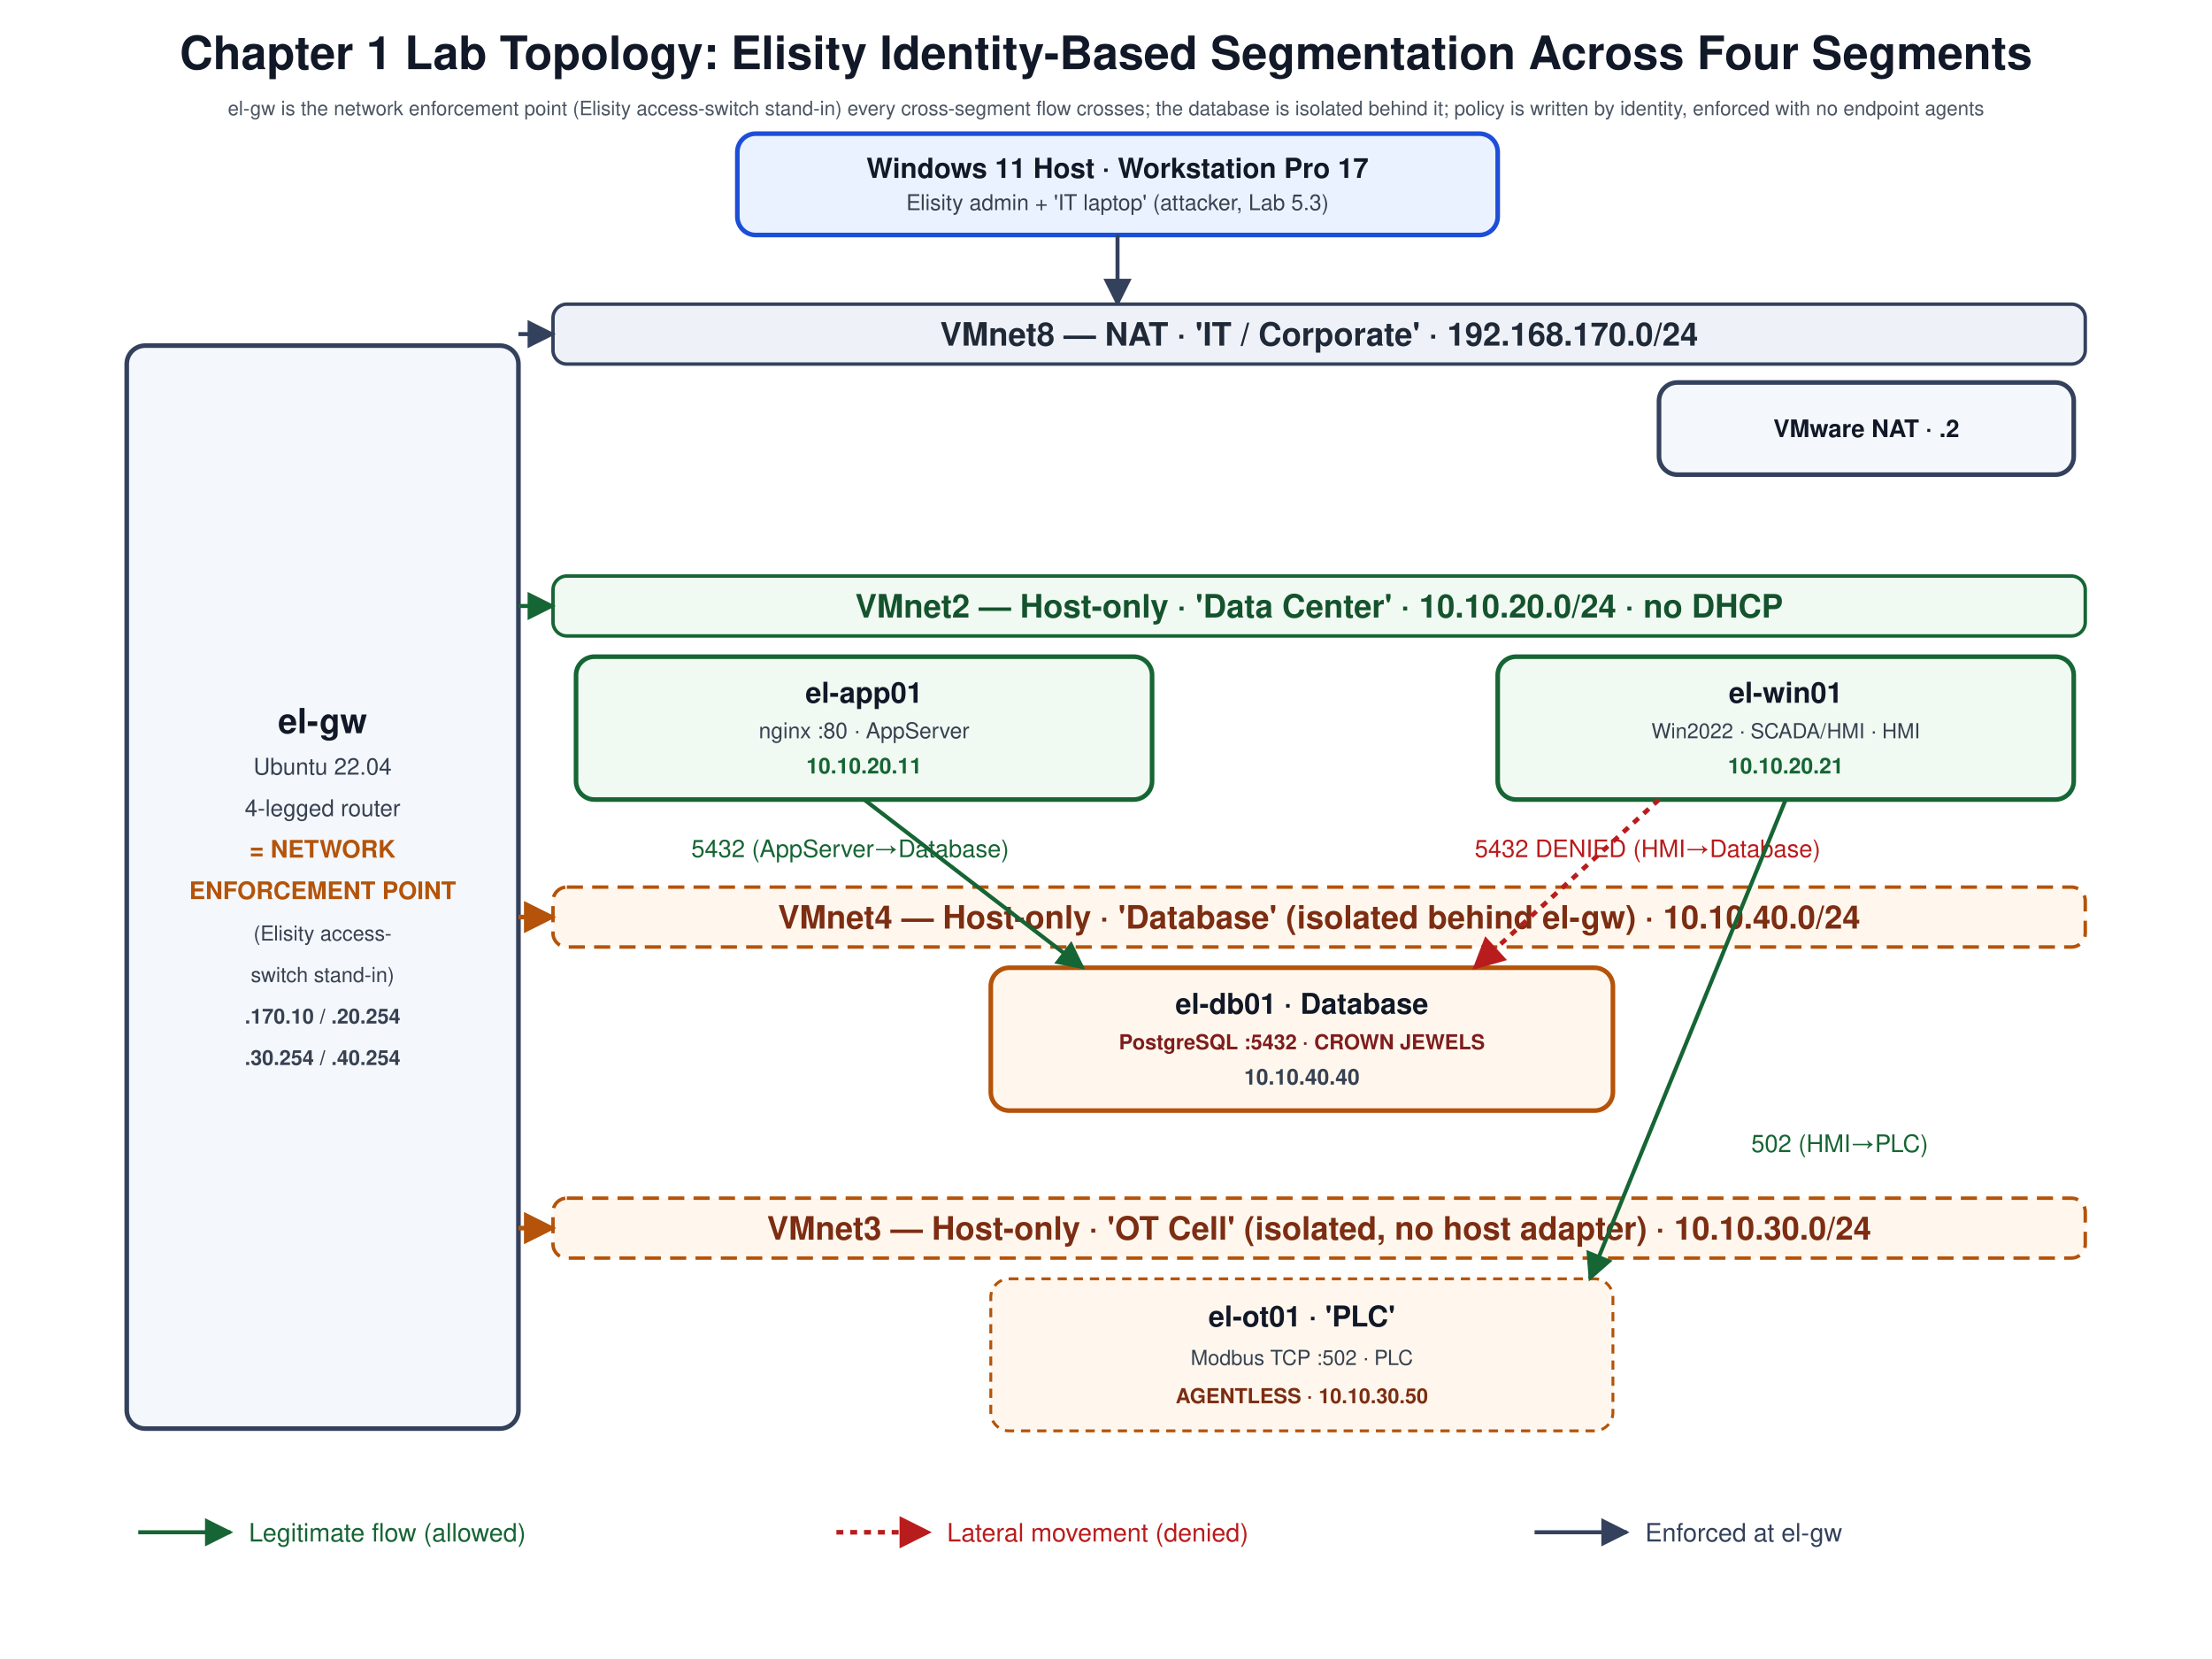
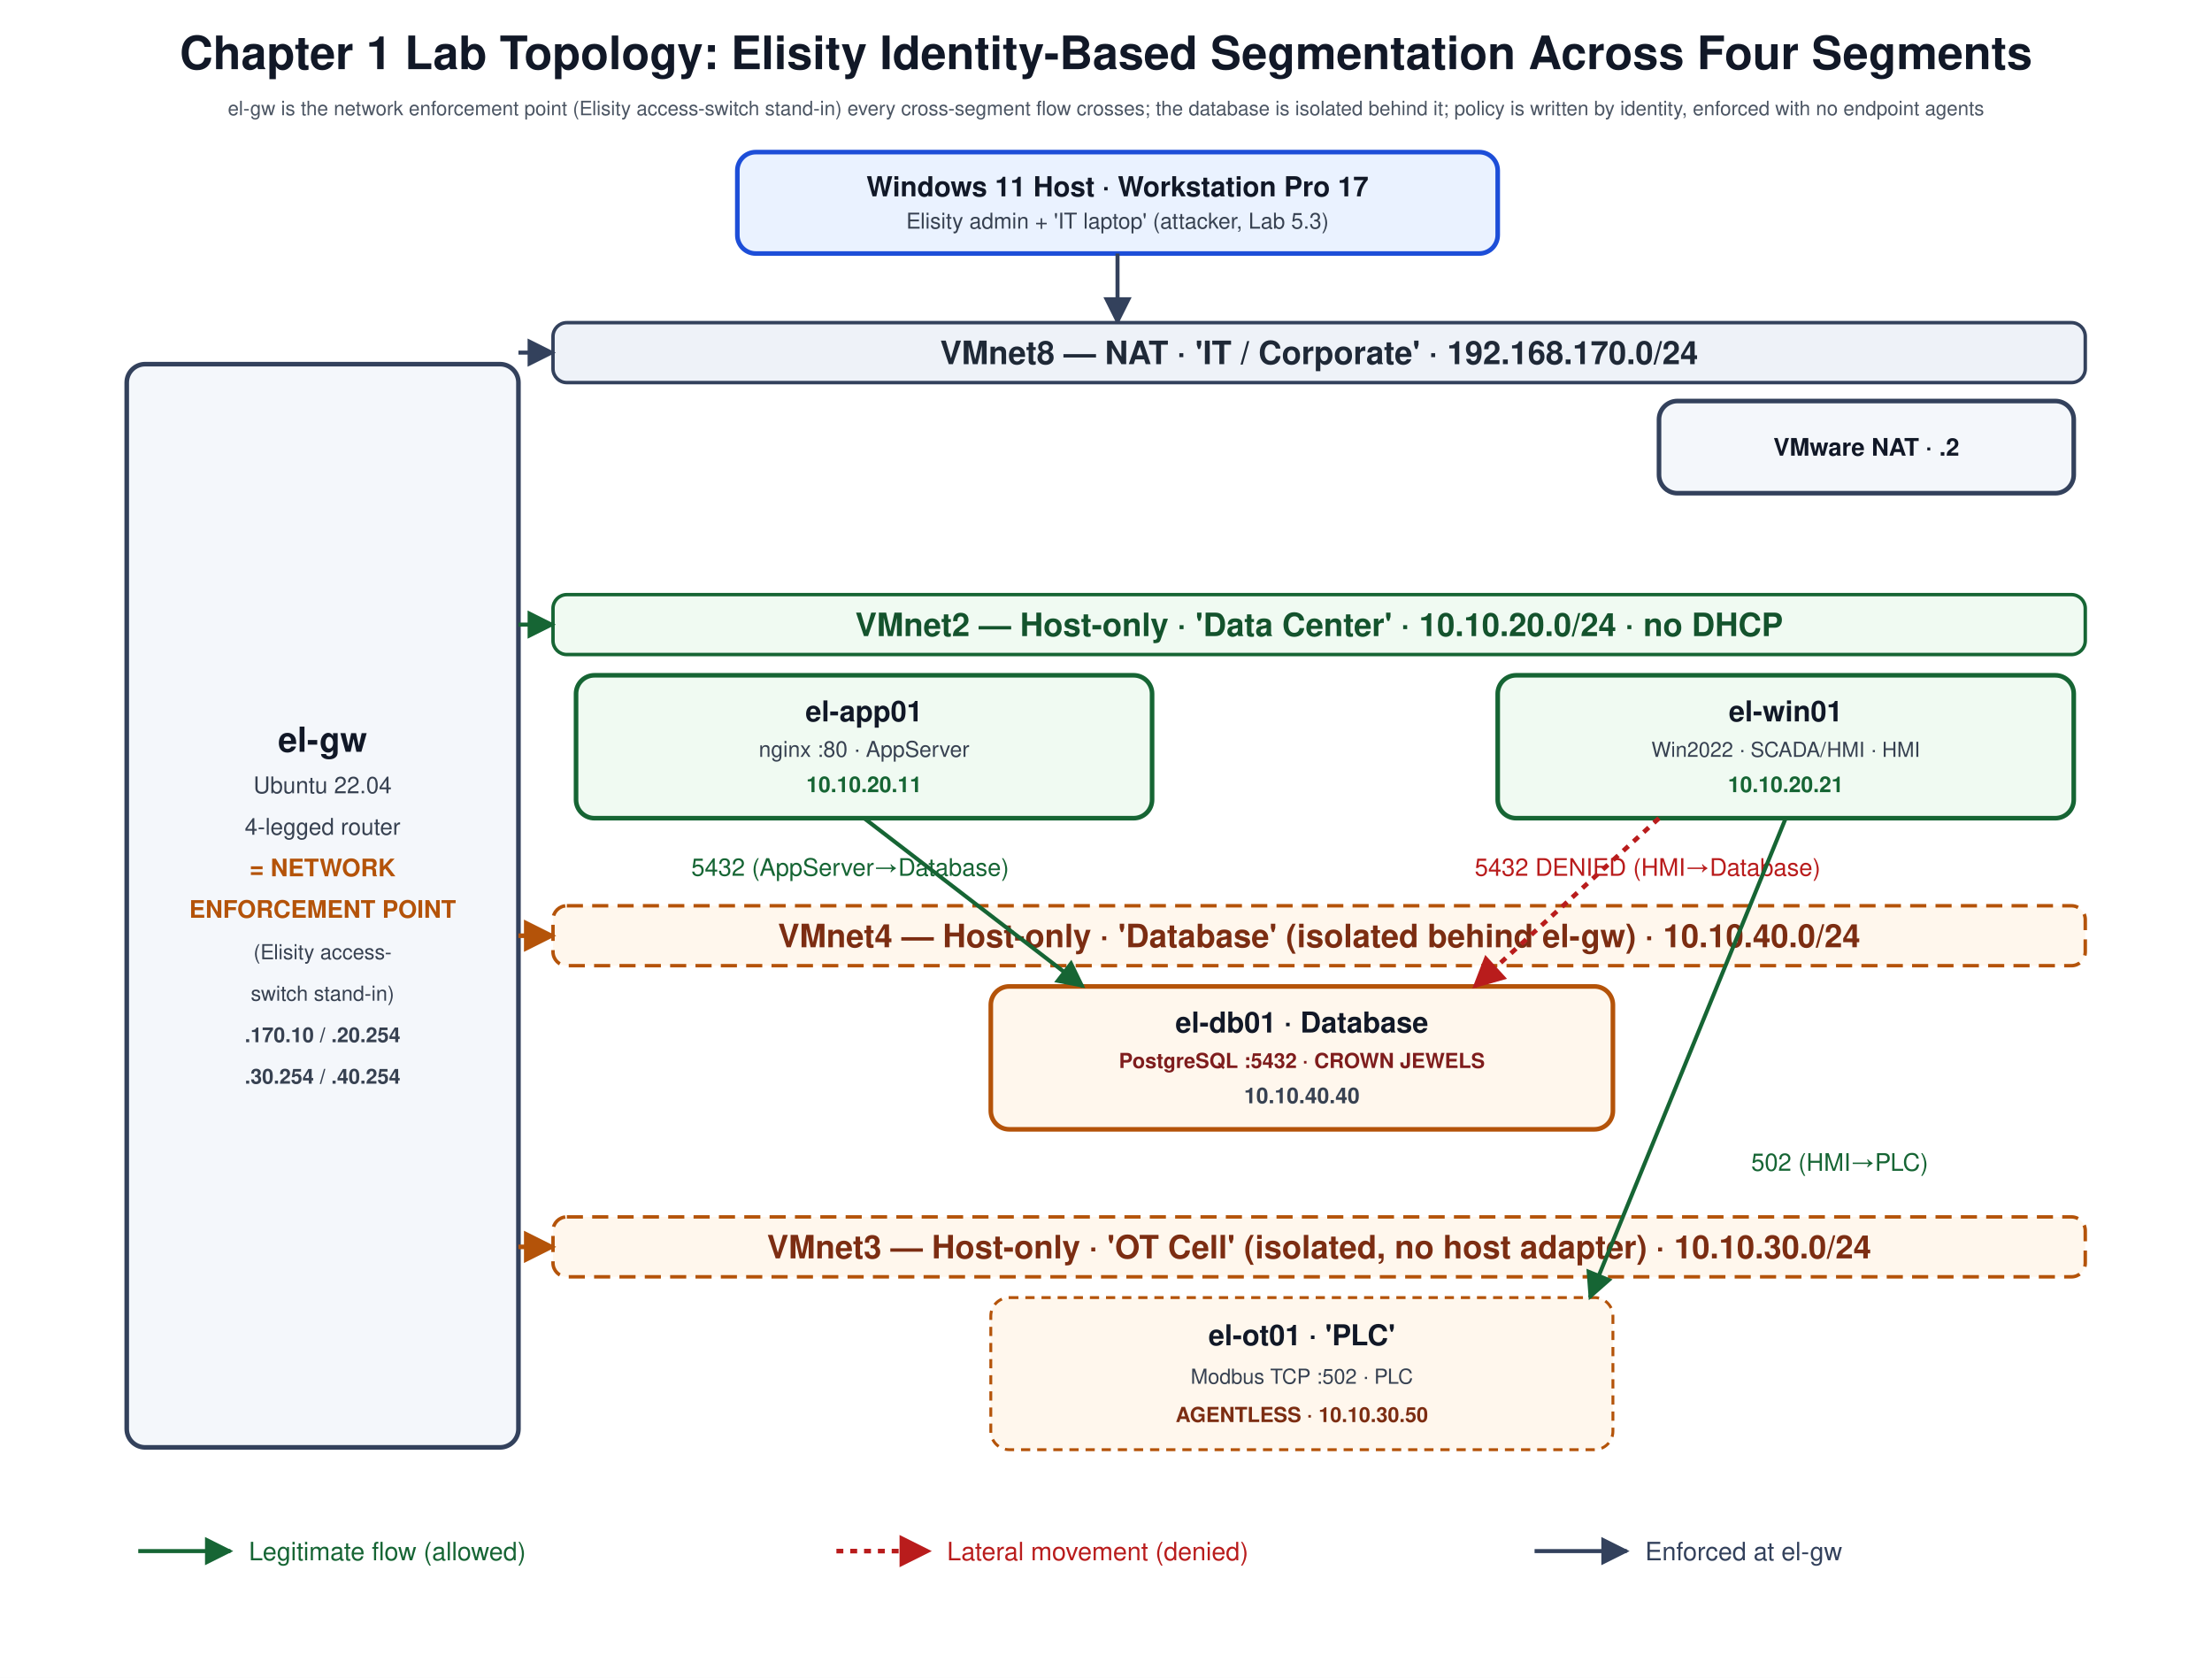
- <svg xmlns="http://www.w3.org/2000/svg" viewBox="0 0 960 720" font-family="Helvetica, Arial, sans-serif">
+ <svg xmlns="http://www.w3.org/2000/svg" viewBox="0 0 960 728" font-family="Helvetica, Arial, sans-serif">
  <defs>
    <marker id="arrow-alt" viewBox="0 0 10 10" refX="9" refY="5" markerWidth="7" markerHeight="7" orient="auto-start-reverse">
      <path d="M0,0 L10,5 L0,10 z" fill="#166534" />
    </marker>
    <marker id="arrow-data" viewBox="0 0 10 10" refX="9" refY="5" markerWidth="7" markerHeight="7" orient="auto-start-reverse">
      <path d="M0,0 L10,5 L0,10 z" fill="#b45309" />
    </marker>
    <marker id="arrow-mgmt" viewBox="0 0 10 10" refX="9" refY="5" markerWidth="7" markerHeight="7" orient="auto-start-reverse">
      <path d="M0,0 L10,5 L0,10 z" fill="#33415c" />
    </marker>
    <marker id="arrow-warn" viewBox="0 0 10 10" refX="9" refY="5" markerWidth="7" markerHeight="7" orient="auto-start-reverse">
      <path d="M0,0 L10,5 L0,10 z" fill="#b91c1c" />
    </marker>
  </defs>
-   <rect x="0" y="0" width="960" height="720" fill="#ffffff" />
+   <rect x="0" y="0" width="960" height="728" fill="#ffffff" />
  <text x="480.0" y="30" text-anchor="middle" font-size="20" font-weight="700" fill="#111827">Chapter 1 Lab Topology: Elisity Identity-Based Segmentation Across Four Segments</text>
  <text x="480.0" y="50" text-anchor="middle" font-size="8.6" fill="#4b5563">el-gw is the network enforcement point (Elisity access-switch stand-in) every cross-segment flow crosses; the database is isolated behind it; policy is written by identity, enforced with no endpoint agents</text>
-   <rect x="320" y="58" width="330" height="44" rx="8" fill="#eaf2ff" stroke="#1d4ed8" stroke-width="2" />
-   <text x="485.0" y="77.2" text-anchor="middle" font-size="12" font-weight="700" fill="#111827">Windows 11 Host · Workstation Pro 17</text>
-   <text x="485.0" y="91.2" text-anchor="middle" font-size="9.5" font-weight="400" fill="#374151">Elisity admin + 'IT laptop' (attacker, Lab 5.3)</text>
-   <line x1="485" y1="102" x2="485" y2="132" stroke="#33415c" stroke-width="1.75" marker-end="url(#arrow-mgmt)" />
-   <rect x="55" y="150" width="170" height="470" rx="8" fill="#f4f7fb" stroke="#33415c" stroke-width="2" />
-   <text x="140.0" y="318.2" text-anchor="middle" font-size="15" font-weight="700" fill="#111827">el-gw</text>
-   <text x="140.0" y="336.2" text-anchor="middle" font-size="10" font-weight="400" fill="#374151">Ubuntu 22.04</text>
-   <text x="140.0" y="354.2" text-anchor="middle" font-size="10" font-weight="400" fill="#374151">4-legged router</text>
-   <text x="140.0" y="372.2" text-anchor="middle" font-size="10.5" font-weight="700" fill="#b45309">= NETWORK</text>
-   <text x="140.0" y="390.2" text-anchor="middle" font-size="10.5" font-weight="700" fill="#b45309">ENFORCEMENT POINT</text>
-   <text x="140.0" y="408.2" text-anchor="middle" font-size="9" font-weight="400" fill="#374151">(Elisity access-</text>
-   <text x="140.0" y="426.2" text-anchor="middle" font-size="9" font-weight="400" fill="#374151">switch stand-in)</text>
-   <text x="140.0" y="444.2" text-anchor="middle" font-size="9" font-weight="700" fill="#374151">.170.10 / .20.254</text>
-   <text x="140.0" y="462.2" text-anchor="middle" font-size="9" font-weight="700" fill="#374151">.30.254 / .40.254</text>
-   <rect x="240" y="132" width="665" height="26" rx="6" fill="#eef2f8" stroke="#33415c" stroke-width="1.5" />
-   <text x="572.5" y="150.0" text-anchor="middle" font-size="14" font-weight="600" fill="#1f2937">VMnet8 — NAT · 'IT / Corporate' · 192.168.170.0/24</text>
-   <rect x="720" y="166" width="180" height="40" rx="8" fill="#f4f7fb" stroke="#33415c" stroke-width="2" />
-   <text x="810.0" y="189.7" text-anchor="middle" font-size="10.5" font-weight="700" fill="#111827">VMware NAT · .2</text>
-   <line x1="225" y1="145" x2="240" y2="145" stroke="#33415c" stroke-width="1.75" marker-end="url(#arrow-mgmt)" />
-   <rect x="240" y="250" width="665" height="26" rx="6" fill="#f0faf2" stroke="#166534" stroke-width="1.5" />
-   <text x="572.5" y="268.0" text-anchor="middle" font-size="14" font-weight="600" fill="#14532d">VMnet2 — Host-only · 'Data Center' · 10.10.20.0/24 · no DHCP</text>
-   <rect x="250" y="285" width="250" height="62" rx="8" fill="#f0faf2" stroke="#166534" stroke-width="2" />
-   <text x="375.0" y="305.0" text-anchor="middle" font-size="12.5" font-weight="700" fill="#111827">el-app01</text>
-   <text x="375.0" y="320.4" text-anchor="middle" font-size="9.5" font-weight="400" fill="#374151">nginx :80 · AppServer</text>
-   <text x="375.0" y="335.7" text-anchor="middle" font-size="9.5" font-weight="700" fill="#166534">10.10.20.11</text>
-   <rect x="650" y="285" width="250" height="62" rx="8" fill="#f0faf2" stroke="#166534" stroke-width="2" />
-   <text x="775.0" y="305.0" text-anchor="middle" font-size="12.5" font-weight="700" fill="#111827">el-win01</text>
-   <text x="775.0" y="320.4" text-anchor="middle" font-size="9" font-weight="400" fill="#374151">Win2022 · SCADA/HMI · HMI</text>
-   <text x="775.0" y="335.7" text-anchor="middle" font-size="9.5" font-weight="700" fill="#166534">10.10.20.21</text>
-   <line x1="225" y1="263" x2="240" y2="263" stroke="#166534" stroke-width="1.75" marker-end="url(#arrow-alt)" />
-   <rect x="240" y="385" width="665" height="26" rx="6" fill="#fff7ed" stroke="#b45309" stroke-width="1.5" stroke-dasharray="7 4" />
-   <text x="572.5" y="403.0" text-anchor="middle" font-size="14" font-weight="600" fill="#7c2d12">VMnet4 — Host-only · 'Database' (isolated behind el-gw) · 10.10.40.0/24</text>
-   <rect x="430" y="420" width="270" height="62" rx="8" fill="#fff7ed" stroke="#b45309" stroke-width="2" />
-   <text x="565.0" y="440.0" text-anchor="middle" font-size="12.5" font-weight="700" fill="#111827">el-db01 · Database</text>
-   <text x="565.0" y="455.4" text-anchor="middle" font-size="9" font-weight="700" fill="#7f1d1d">PostgreSQL :5432 · CROWN JEWELS</text>
-   <text x="565.0" y="470.7" text-anchor="middle" font-size="9.5" font-weight="700" fill="#374151">10.10.40.40</text>
-   <line x1="225" y1="398" x2="240" y2="398" stroke="#b45309" stroke-width="2" stroke-dasharray="7 4" marker-end="url(#arrow-data)" />
-   <rect x="240" y="520" width="665" height="26" rx="6" fill="#fff7ed" stroke="#b45309" stroke-width="1.5" stroke-dasharray="7 4" />
-   <text x="572.5" y="538.0" text-anchor="middle" font-size="14" font-weight="600" fill="#7c2d12">VMnet3 — Host-only · 'OT Cell' (isolated, no host adapter) · 10.10.30.0/24</text>
-   <rect x="430" y="555" width="270" height="66" rx="8" fill="#fff7ed" stroke="#b45309" stroke-width="1.25" stroke-dasharray="4 3" />
-   <text x="565.0" y="575.7" text-anchor="middle" font-size="12.5" font-weight="700" fill="#111827">el-ot01 · 'PLC'</text>
-   <text x="565.0" y="592.4" text-anchor="middle" font-size="9" font-weight="400" fill="#374151">Modbus TCP :502 · PLC</text>
-   <text x="565.0" y="609.0" text-anchor="middle" font-size="9" font-weight="700" fill="#7c2d12">AGENTLESS · 10.10.30.50</text>
-   <line x1="225" y1="533" x2="240" y2="533" stroke="#b45309" stroke-width="2" stroke-dasharray="7 4" marker-end="url(#arrow-data)" />
-   <line x1="375" y1="347" x2="470" y2="420" stroke="#166534" stroke-width="1.75" marker-end="url(#arrow-alt)" />
-   <text x="300" y="372" font-size="10.5" fill="#166534">5432 (AppServer→Database)</text>
-   <line x1="720" y1="347" x2="640" y2="420" stroke="#b91c1c" stroke-width="2" stroke-dasharray="3 3" marker-end="url(#arrow-warn)" />
-   <text x="640" y="372" font-size="10.5" fill="#b91c1c">5432 DENIED (HMI→Database)</text>
-   <line x1="775" y1="347" x2="690" y2="555" stroke="#166534" stroke-width="1.75" marker-end="url(#arrow-alt)" />
-   <text x="760" y="500" font-size="10.5" fill="#166534">502 (HMI→PLC)</text>
-   <line x1="60" y1="665" x2="100" y2="665" stroke="#166534" stroke-width="1.75" marker-end="url(#arrow-alt)" />
-   <text x="108" y="669" font-size="11" fill="#166534">Legitimate flow (allowed)</text>
-   <line x1="363" y1="665" x2="403" y2="665" stroke="#b91c1c" stroke-width="2" stroke-dasharray="3 3" marker-end="url(#arrow-warn)" />
-   <text x="411" y="669" font-size="11" fill="#b91c1c">Lateral movement (denied)</text>
-   <line x1="666" y1="665" x2="706" y2="665" stroke="#33415c" stroke-width="1.75" marker-end="url(#arrow-mgmt)" />
-   <text x="714" y="669" font-size="11" fill="#33415c">Enforced at el-gw</text>
+   <g transform="translate(0,8)">
+     <rect x="320" y="58" width="330" height="44" rx="8" fill="#eaf2ff" stroke="#1d4ed8" stroke-width="2" />
+     <text x="485.0" y="77.2" text-anchor="middle" font-size="12" font-weight="700" fill="#111827">Windows 11 Host · Workstation Pro 17</text>
+     <text x="485.0" y="91.2" text-anchor="middle" font-size="9.5" font-weight="400" fill="#374151">Elisity admin + 'IT laptop' (attacker, Lab 5.3)</text>
+     <line x1="485" y1="102" x2="485" y2="132" stroke="#33415c" stroke-width="1.75" marker-end="url(#arrow-mgmt)" />
+     <rect x="55" y="150" width="170" height="470" rx="8" fill="#f4f7fb" stroke="#33415c" stroke-width="2" />
+     <text x="140.0" y="318.2" text-anchor="middle" font-size="15" font-weight="700" fill="#111827">el-gw</text>
+     <text x="140.0" y="336.2" text-anchor="middle" font-size="10" font-weight="400" fill="#374151">Ubuntu 22.04</text>
+     <text x="140.0" y="354.2" text-anchor="middle" font-size="10" font-weight="400" fill="#374151">4-legged router</text>
+     <text x="140.0" y="372.2" text-anchor="middle" font-size="10.5" font-weight="700" fill="#b45309">= NETWORK</text>
+     <text x="140.0" y="390.2" text-anchor="middle" font-size="10.5" font-weight="700" fill="#b45309">ENFORCEMENT POINT</text>
+     <text x="140.0" y="408.2" text-anchor="middle" font-size="9" font-weight="400" fill="#374151">(Elisity access-</text>
+     <text x="140.0" y="426.2" text-anchor="middle" font-size="9" font-weight="400" fill="#374151">switch stand-in)</text>
+     <text x="140.0" y="444.2" text-anchor="middle" font-size="9" font-weight="700" fill="#374151">.170.10 / .20.254</text>
+     <text x="140.0" y="462.2" text-anchor="middle" font-size="9" font-weight="700" fill="#374151">.30.254 / .40.254</text>
+     <rect x="240" y="132" width="665" height="26" rx="6" fill="#eef2f8" stroke="#33415c" stroke-width="1.5" />
+     <text x="572.5" y="150.0" text-anchor="middle" font-size="14" font-weight="600" fill="#1f2937">VMnet8 — NAT · 'IT / Corporate' · 192.168.170.0/24</text>
+     <rect x="720" y="166" width="180" height="40" rx="8" fill="#f4f7fb" stroke="#33415c" stroke-width="2" />
+     <text x="810.0" y="189.7" text-anchor="middle" font-size="10.5" font-weight="700" fill="#111827">VMware NAT · .2</text>
+     <line x1="225" y1="145" x2="240" y2="145" stroke="#33415c" stroke-width="1.75" marker-end="url(#arrow-mgmt)" />
+     <rect x="240" y="250" width="665" height="26" rx="6" fill="#f0faf2" stroke="#166534" stroke-width="1.5" />
+     <text x="572.5" y="268.0" text-anchor="middle" font-size="14" font-weight="600" fill="#14532d">VMnet2 — Host-only · 'Data Center' · 10.10.20.0/24 · no DHCP</text>
+     <rect x="250" y="285" width="250" height="62" rx="8" fill="#f0faf2" stroke="#166534" stroke-width="2" />
+     <text x="375.0" y="305.0" text-anchor="middle" font-size="12.5" font-weight="700" fill="#111827">el-app01</text>
+     <text x="375.0" y="320.4" text-anchor="middle" font-size="9.5" font-weight="400" fill="#374151">nginx :80 · AppServer</text>
+     <text x="375.0" y="335.7" text-anchor="middle" font-size="9.5" font-weight="700" fill="#166534">10.10.20.11</text>
+     <rect x="650" y="285" width="250" height="62" rx="8" fill="#f0faf2" stroke="#166534" stroke-width="2" />
+     <text x="775.0" y="305.0" text-anchor="middle" font-size="12.5" font-weight="700" fill="#111827">el-win01</text>
+     <text x="775.0" y="320.4" text-anchor="middle" font-size="9" font-weight="400" fill="#374151">Win2022 · SCADA/HMI · HMI</text>
+     <text x="775.0" y="335.7" text-anchor="middle" font-size="9.5" font-weight="700" fill="#166534">10.10.20.21</text>
+     <line x1="225" y1="263" x2="240" y2="263" stroke="#166534" stroke-width="1.75" marker-end="url(#arrow-alt)" />
+     <rect x="240" y="385" width="665" height="26" rx="6" fill="#fff7ed" stroke="#b45309" stroke-width="1.5" stroke-dasharray="7 4" />
+     <text x="572.5" y="403.0" text-anchor="middle" font-size="14" font-weight="600" fill="#7c2d12">VMnet4 — Host-only · 'Database' (isolated behind el-gw) · 10.10.40.0/24</text>
+     <rect x="430" y="420" width="270" height="62" rx="8" fill="#fff7ed" stroke="#b45309" stroke-width="2" />
+     <text x="565.0" y="440.0" text-anchor="middle" font-size="12.5" font-weight="700" fill="#111827">el-db01 · Database</text>
+     <text x="565.0" y="455.4" text-anchor="middle" font-size="9" font-weight="700" fill="#7f1d1d">PostgreSQL :5432 · CROWN JEWELS</text>
+     <text x="565.0" y="470.7" text-anchor="middle" font-size="9.5" font-weight="700" fill="#374151">10.10.40.40</text>
+     <line x1="225" y1="398" x2="240" y2="398" stroke="#b45309" stroke-width="2" stroke-dasharray="7 4" marker-end="url(#arrow-data)" />
+     <rect x="240" y="520" width="665" height="26" rx="6" fill="#fff7ed" stroke="#b45309" stroke-width="1.5" stroke-dasharray="7 4" />
+     <text x="572.5" y="538.0" text-anchor="middle" font-size="14" font-weight="600" fill="#7c2d12">VMnet3 — Host-only · 'OT Cell' (isolated, no host adapter) · 10.10.30.0/24</text>
+     <rect x="430" y="555" width="270" height="66" rx="8" fill="#fff7ed" stroke="#b45309" stroke-width="1.25" stroke-dasharray="4 3" />
+     <text x="565.0" y="575.7" text-anchor="middle" font-size="12.5" font-weight="700" fill="#111827">el-ot01 · 'PLC'</text>
+     <text x="565.0" y="592.4" text-anchor="middle" font-size="9" font-weight="400" fill="#374151">Modbus TCP :502 · PLC</text>
+     <text x="565.0" y="609.0" text-anchor="middle" font-size="9" font-weight="700" fill="#7c2d12">AGENTLESS · 10.10.30.50</text>
+     <line x1="225" y1="533" x2="240" y2="533" stroke="#b45309" stroke-width="2" stroke-dasharray="7 4" marker-end="url(#arrow-data)" />
+     <line x1="375" y1="347" x2="470" y2="420" stroke="#166534" stroke-width="1.75" marker-end="url(#arrow-alt)" />
+     <text x="300" y="372" font-size="10.5" fill="#166534">5432 (AppServer→Database)</text>
+     <line x1="720" y1="347" x2="640" y2="420" stroke="#b91c1c" stroke-width="2" stroke-dasharray="3 3" marker-end="url(#arrow-warn)" />
+     <text x="640" y="372" font-size="10.5" fill="#b91c1c">5432 DENIED (HMI→Database)</text>
+     <line x1="775" y1="347" x2="690" y2="555" stroke="#166534" stroke-width="1.75" marker-end="url(#arrow-alt)" />
+     <text x="760" y="500" font-size="10.5" fill="#166534">502 (HMI→PLC)</text>
+     <line x1="60" y1="665" x2="100" y2="665" stroke="#166534" stroke-width="1.75" marker-end="url(#arrow-alt)" />
+     <text x="108" y="669" font-size="11" fill="#166534">Legitimate flow (allowed)</text>
+     <line x1="363" y1="665" x2="403" y2="665" stroke="#b91c1c" stroke-width="2" stroke-dasharray="3 3" marker-end="url(#arrow-warn)" />
+     <text x="411" y="669" font-size="11" fill="#b91c1c">Lateral movement (denied)</text>
+     <line x1="666" y1="665" x2="706" y2="665" stroke="#33415c" stroke-width="1.75" marker-end="url(#arrow-mgmt)" />
+     <text x="714" y="669" font-size="11" fill="#33415c">Enforced at el-gw</text>
+   </g>
</svg>
